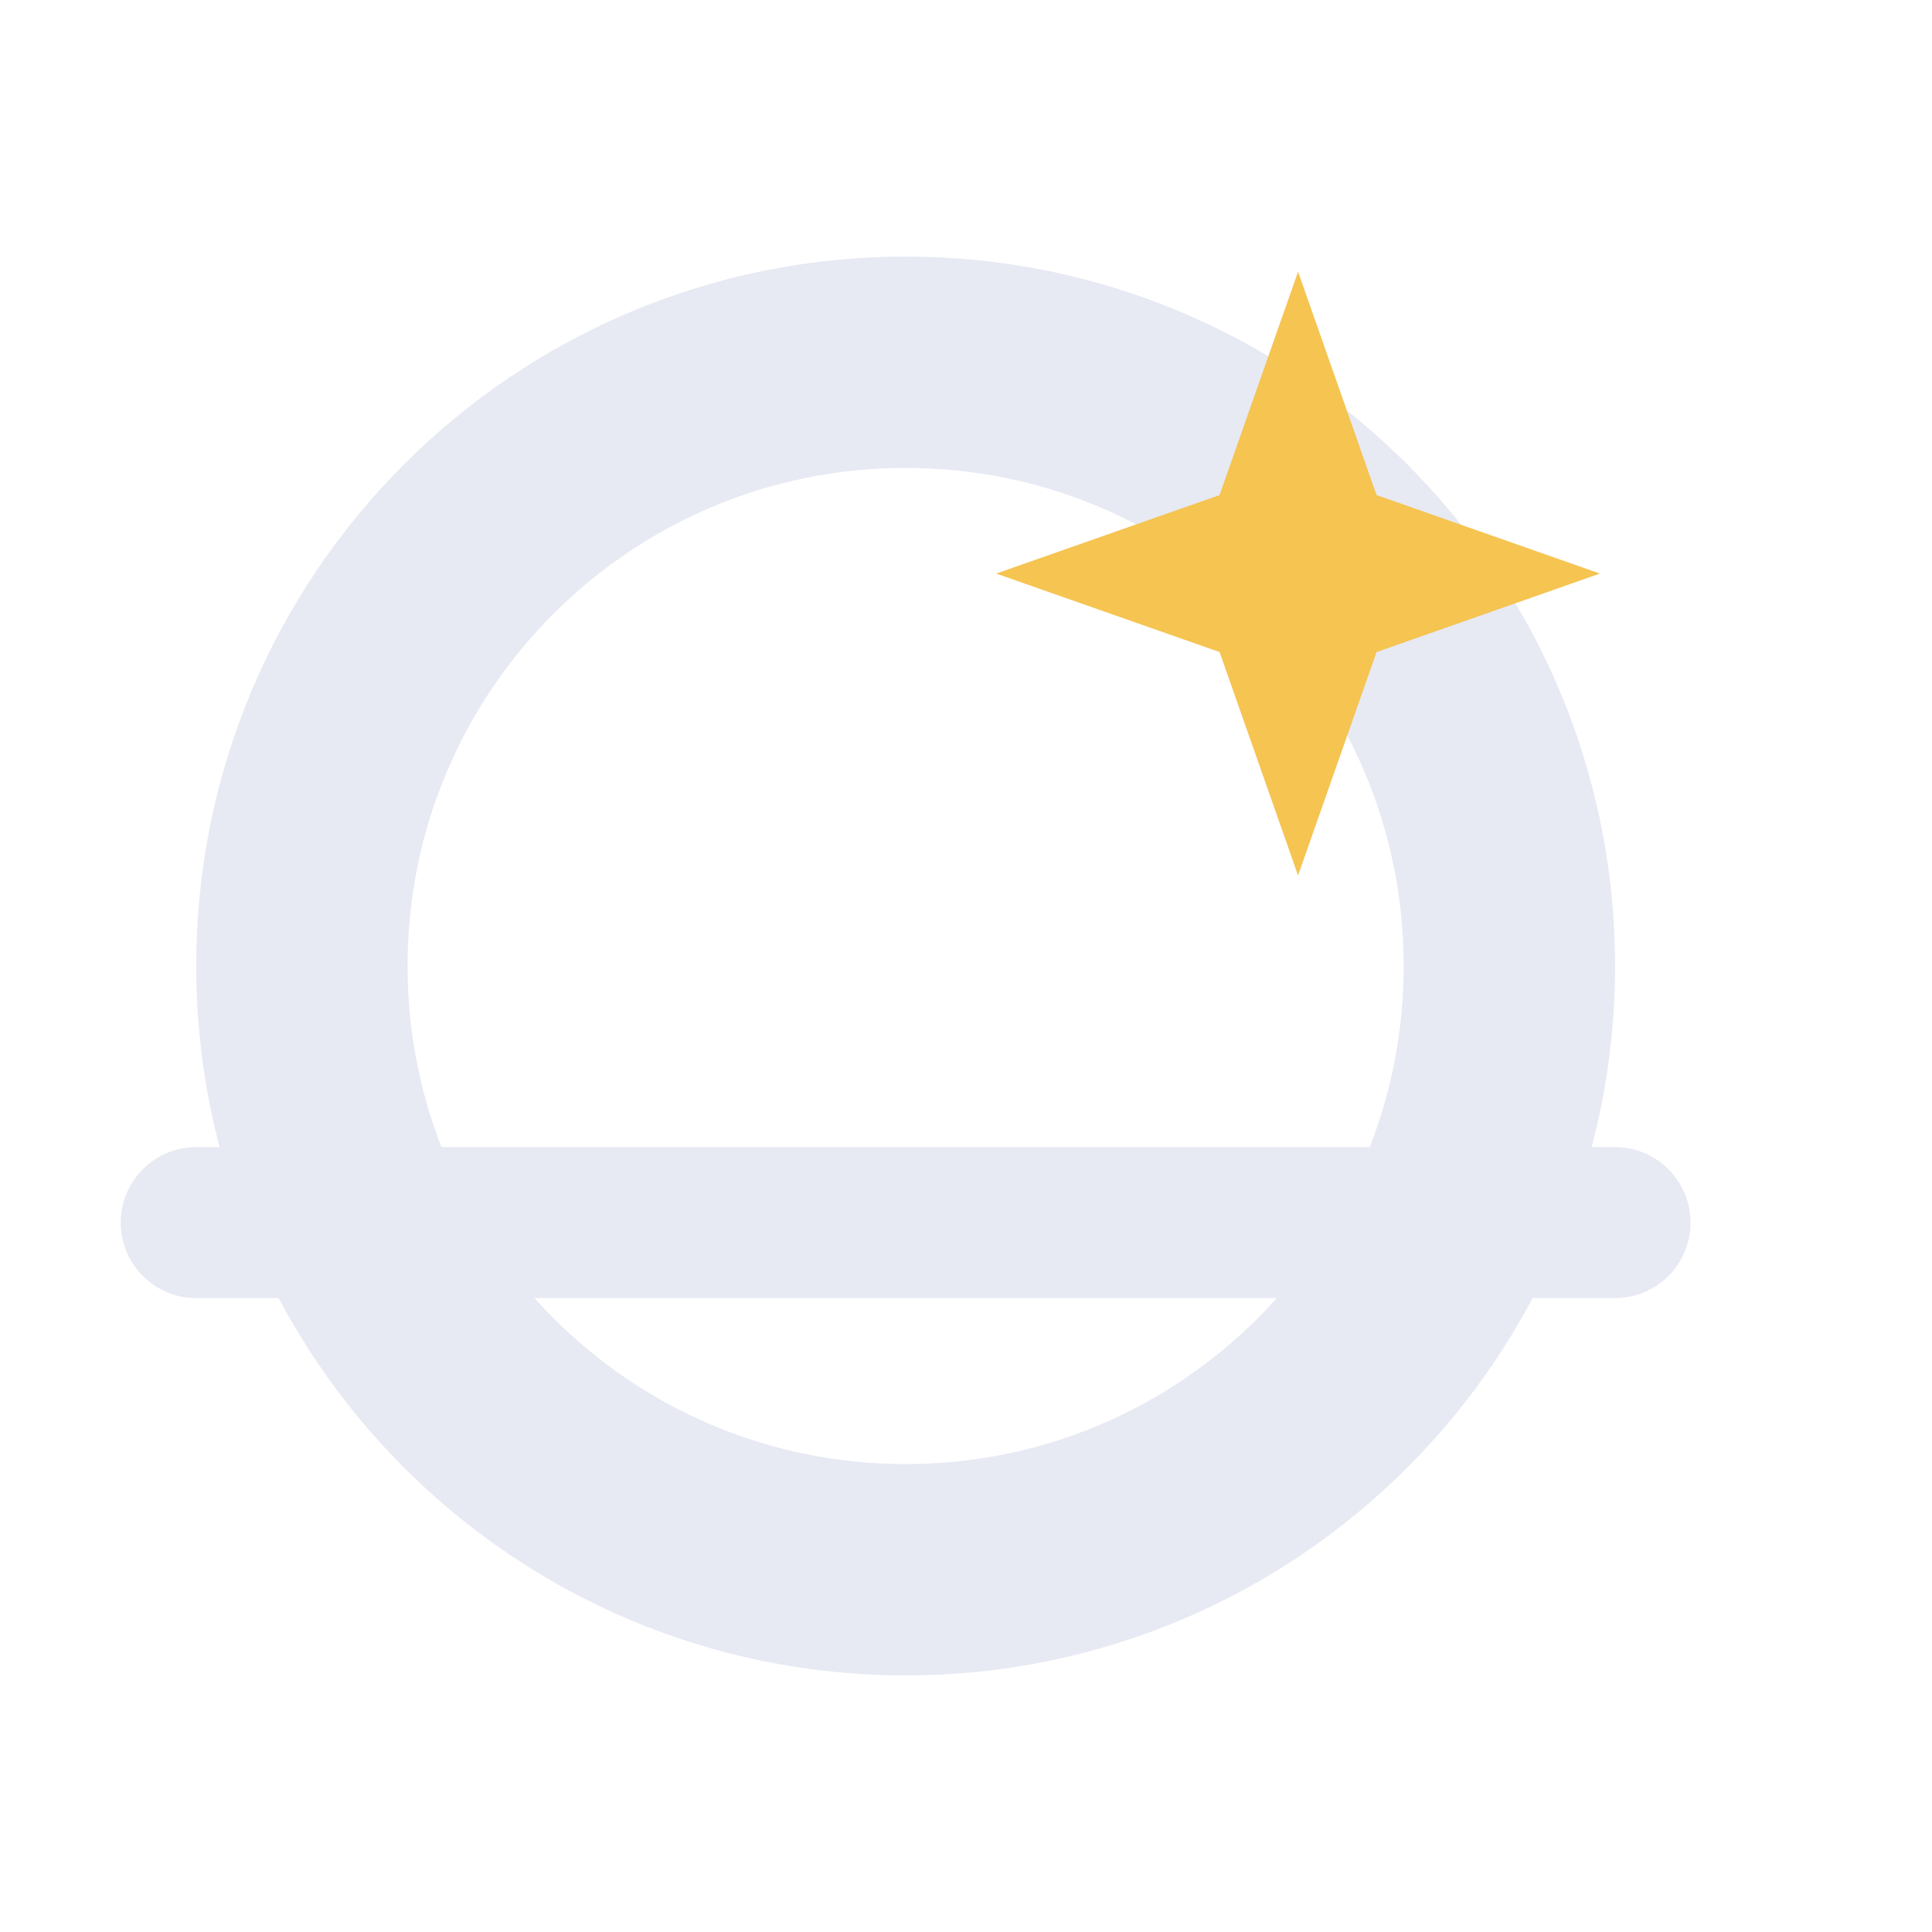
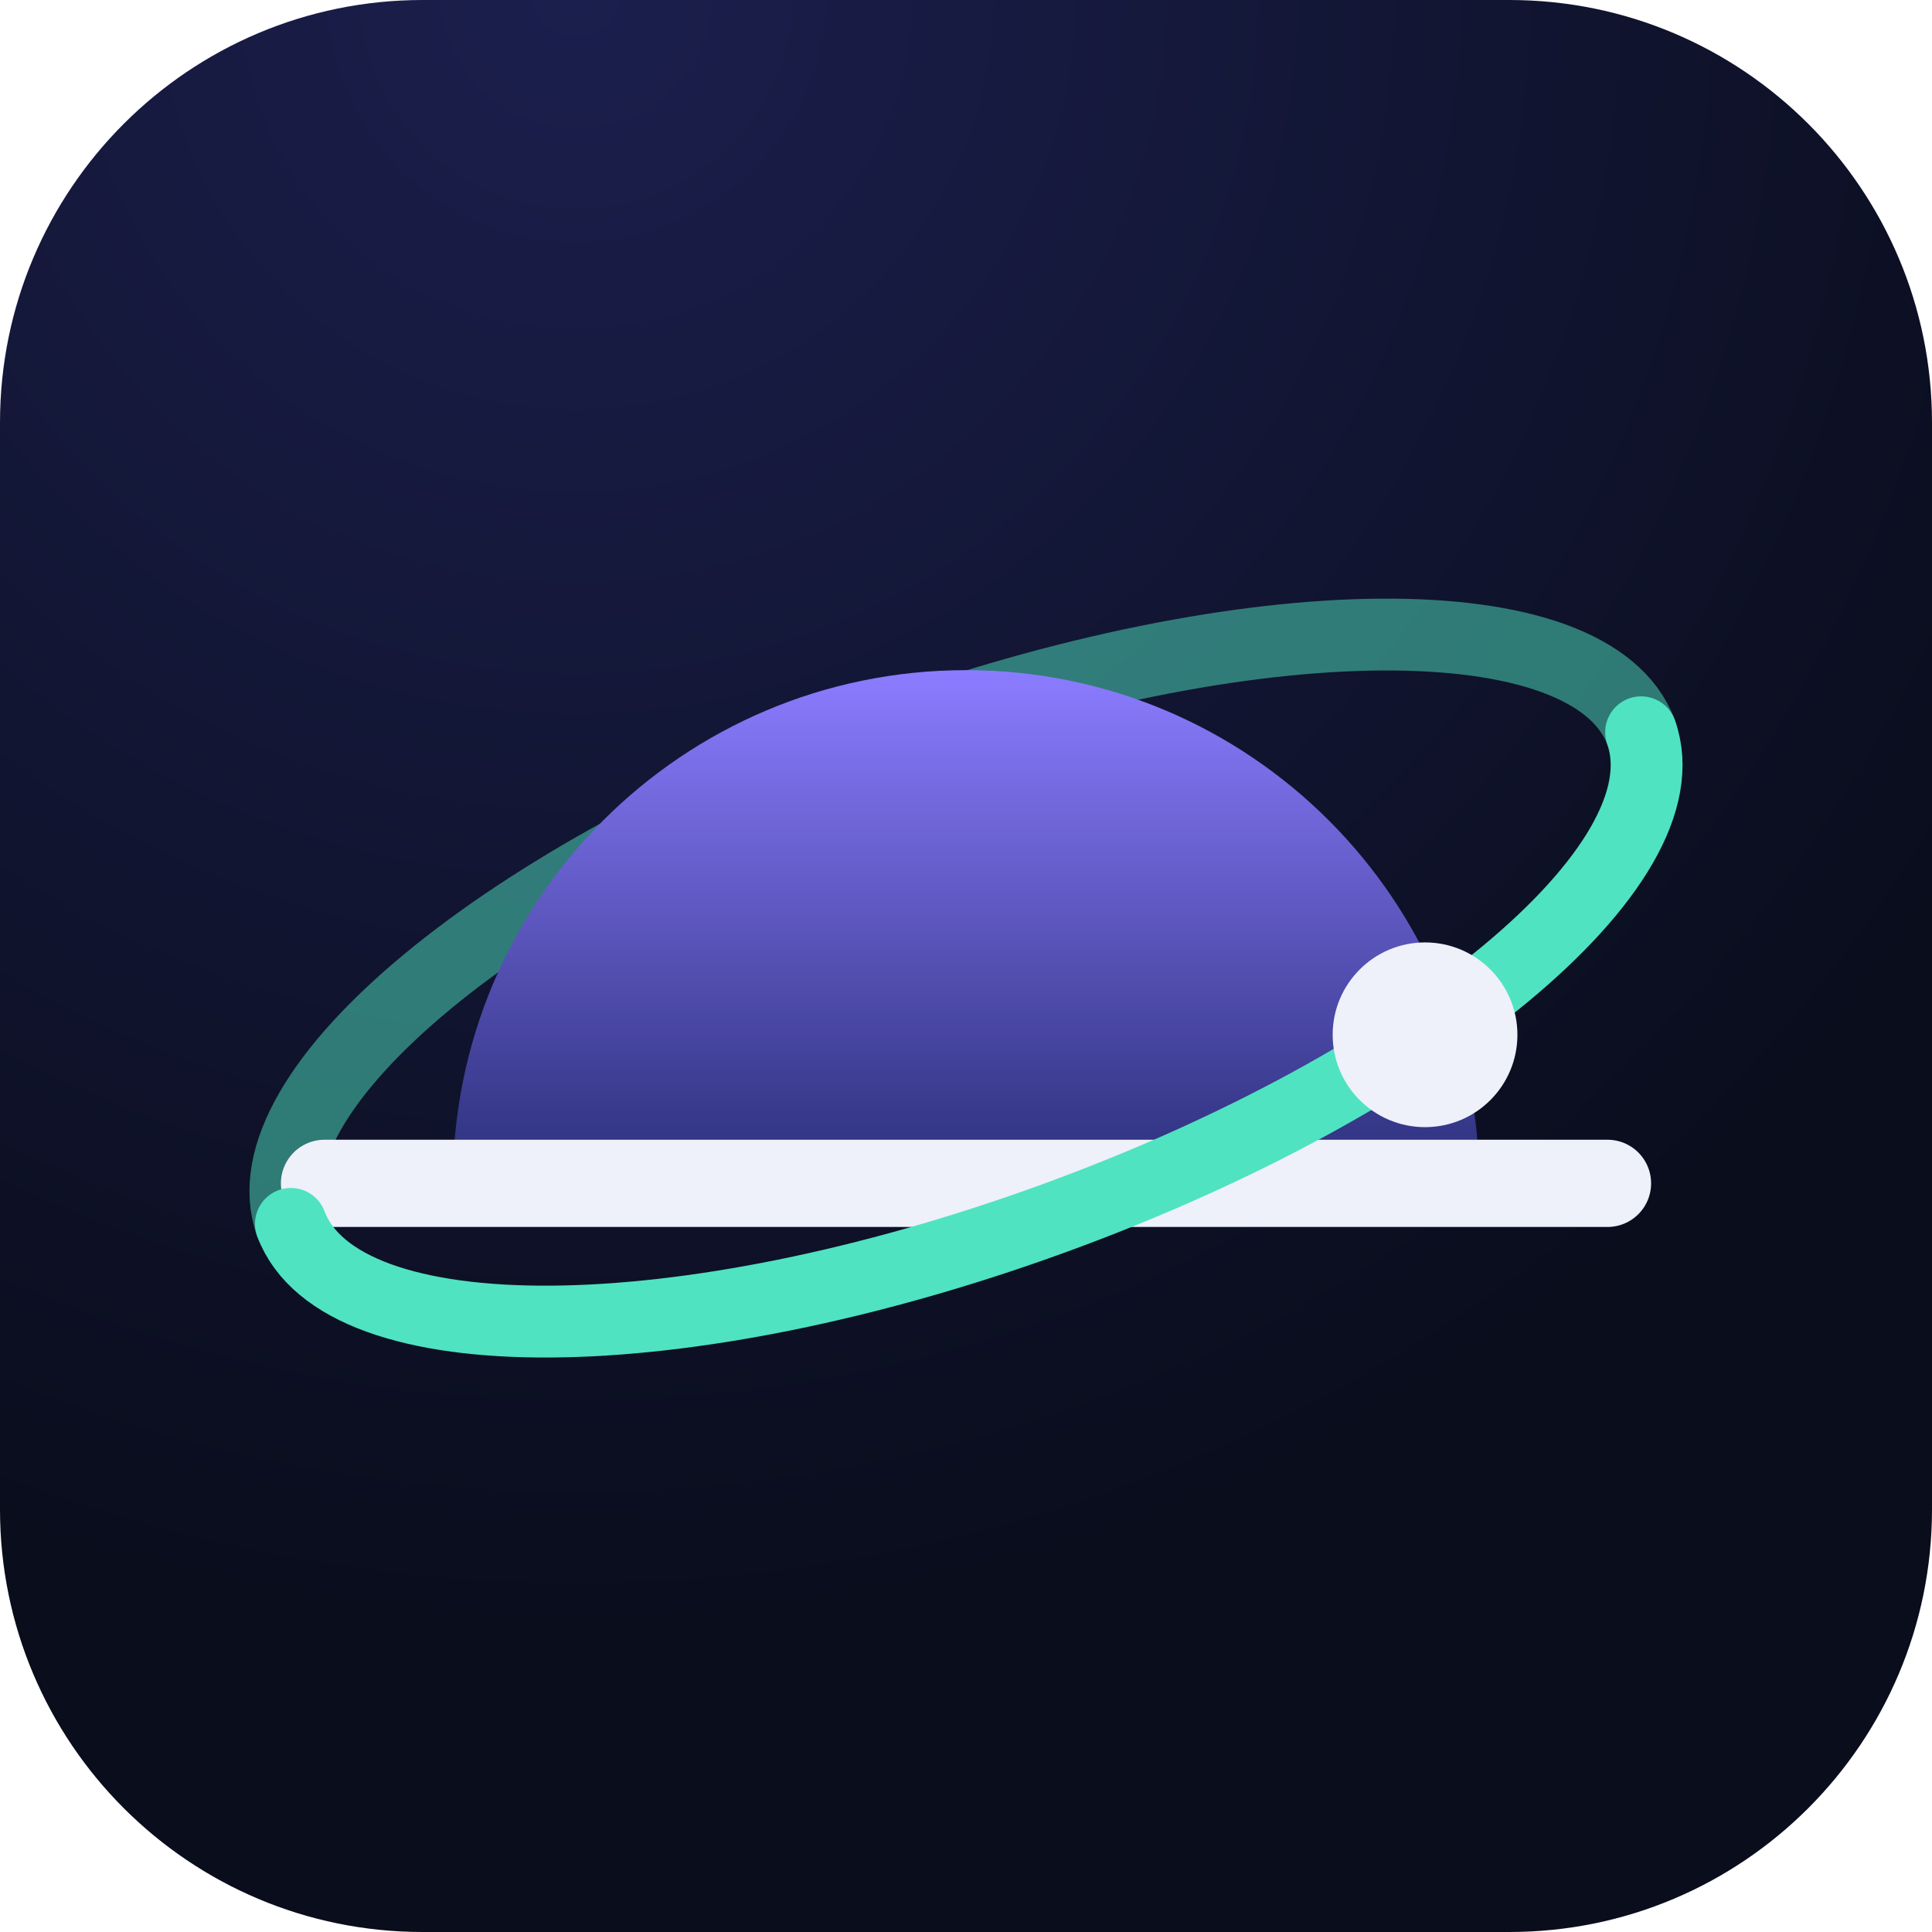
<svg xmlns="http://www.w3.org/2000/svg" viewBox="0 0 64 64" role="img" aria-label="Space Commons">
-   <circle cx="30" cy="32" r="20" fill="none" stroke="#E7E9F3" stroke-width="7" />
-   <rect x="4" y="38" width="52" height="5" rx="2.5" fill="#E7E9F3" />
-   <path d="M43 9 L45.6 16.4 L53 19 L45.6 21.6 L43 29 L40.4 21.6 L33 19 L40.4 16.4 Z" fill="#F5C451" />
+   <defs>
+     <linearGradient id="sc-dome" x1="0" y1="0" x2="0" y2="1">
+       <stop offset="0" stop-color="#8B7CFF" />
+       <stop offset="1" stop-color="#2B2F7A" />
+     </linearGradient>
+     <radialGradient id="sc-bg" cx=".3" cy="0" r="1.2">
+       <stop offset="0" stop-color="#1B1F4D" />
+       <stop offset=".7" stop-color="#0A0D1C" />
+     </radialGradient>
+   </defs>
+   <rect width="64" height="64" rx="14" fill="url(#sc-bg)" />
+   <g transform="translate(4.8 3.5) scale(.85)">
+     <path d="M5.69 43.58 A28 10 -20 0 1 58.31 24.42" fill="none" stroke="#4FE3C1" stroke-width="2.8" stroke-linecap="round" opacity=".5" />
+     <path d="M12 42 A20 20 0 0 1 52 42 Z" fill="url(#sc-dome)" />
+     <path d="M7 42 H57" stroke="#EEF0FA" stroke-width="3.4" stroke-linecap="round" />
+     <path d="M58.31 24.42 A28 10 -20 0 1 5.69 43.58" fill="none" stroke="#4FE3C1" stroke-width="2.8" stroke-linecap="round" />
+     <circle cx="49.89" cy="36.21" r="3.6" fill="#EEF0FA" />
+   </g>
</svg>
